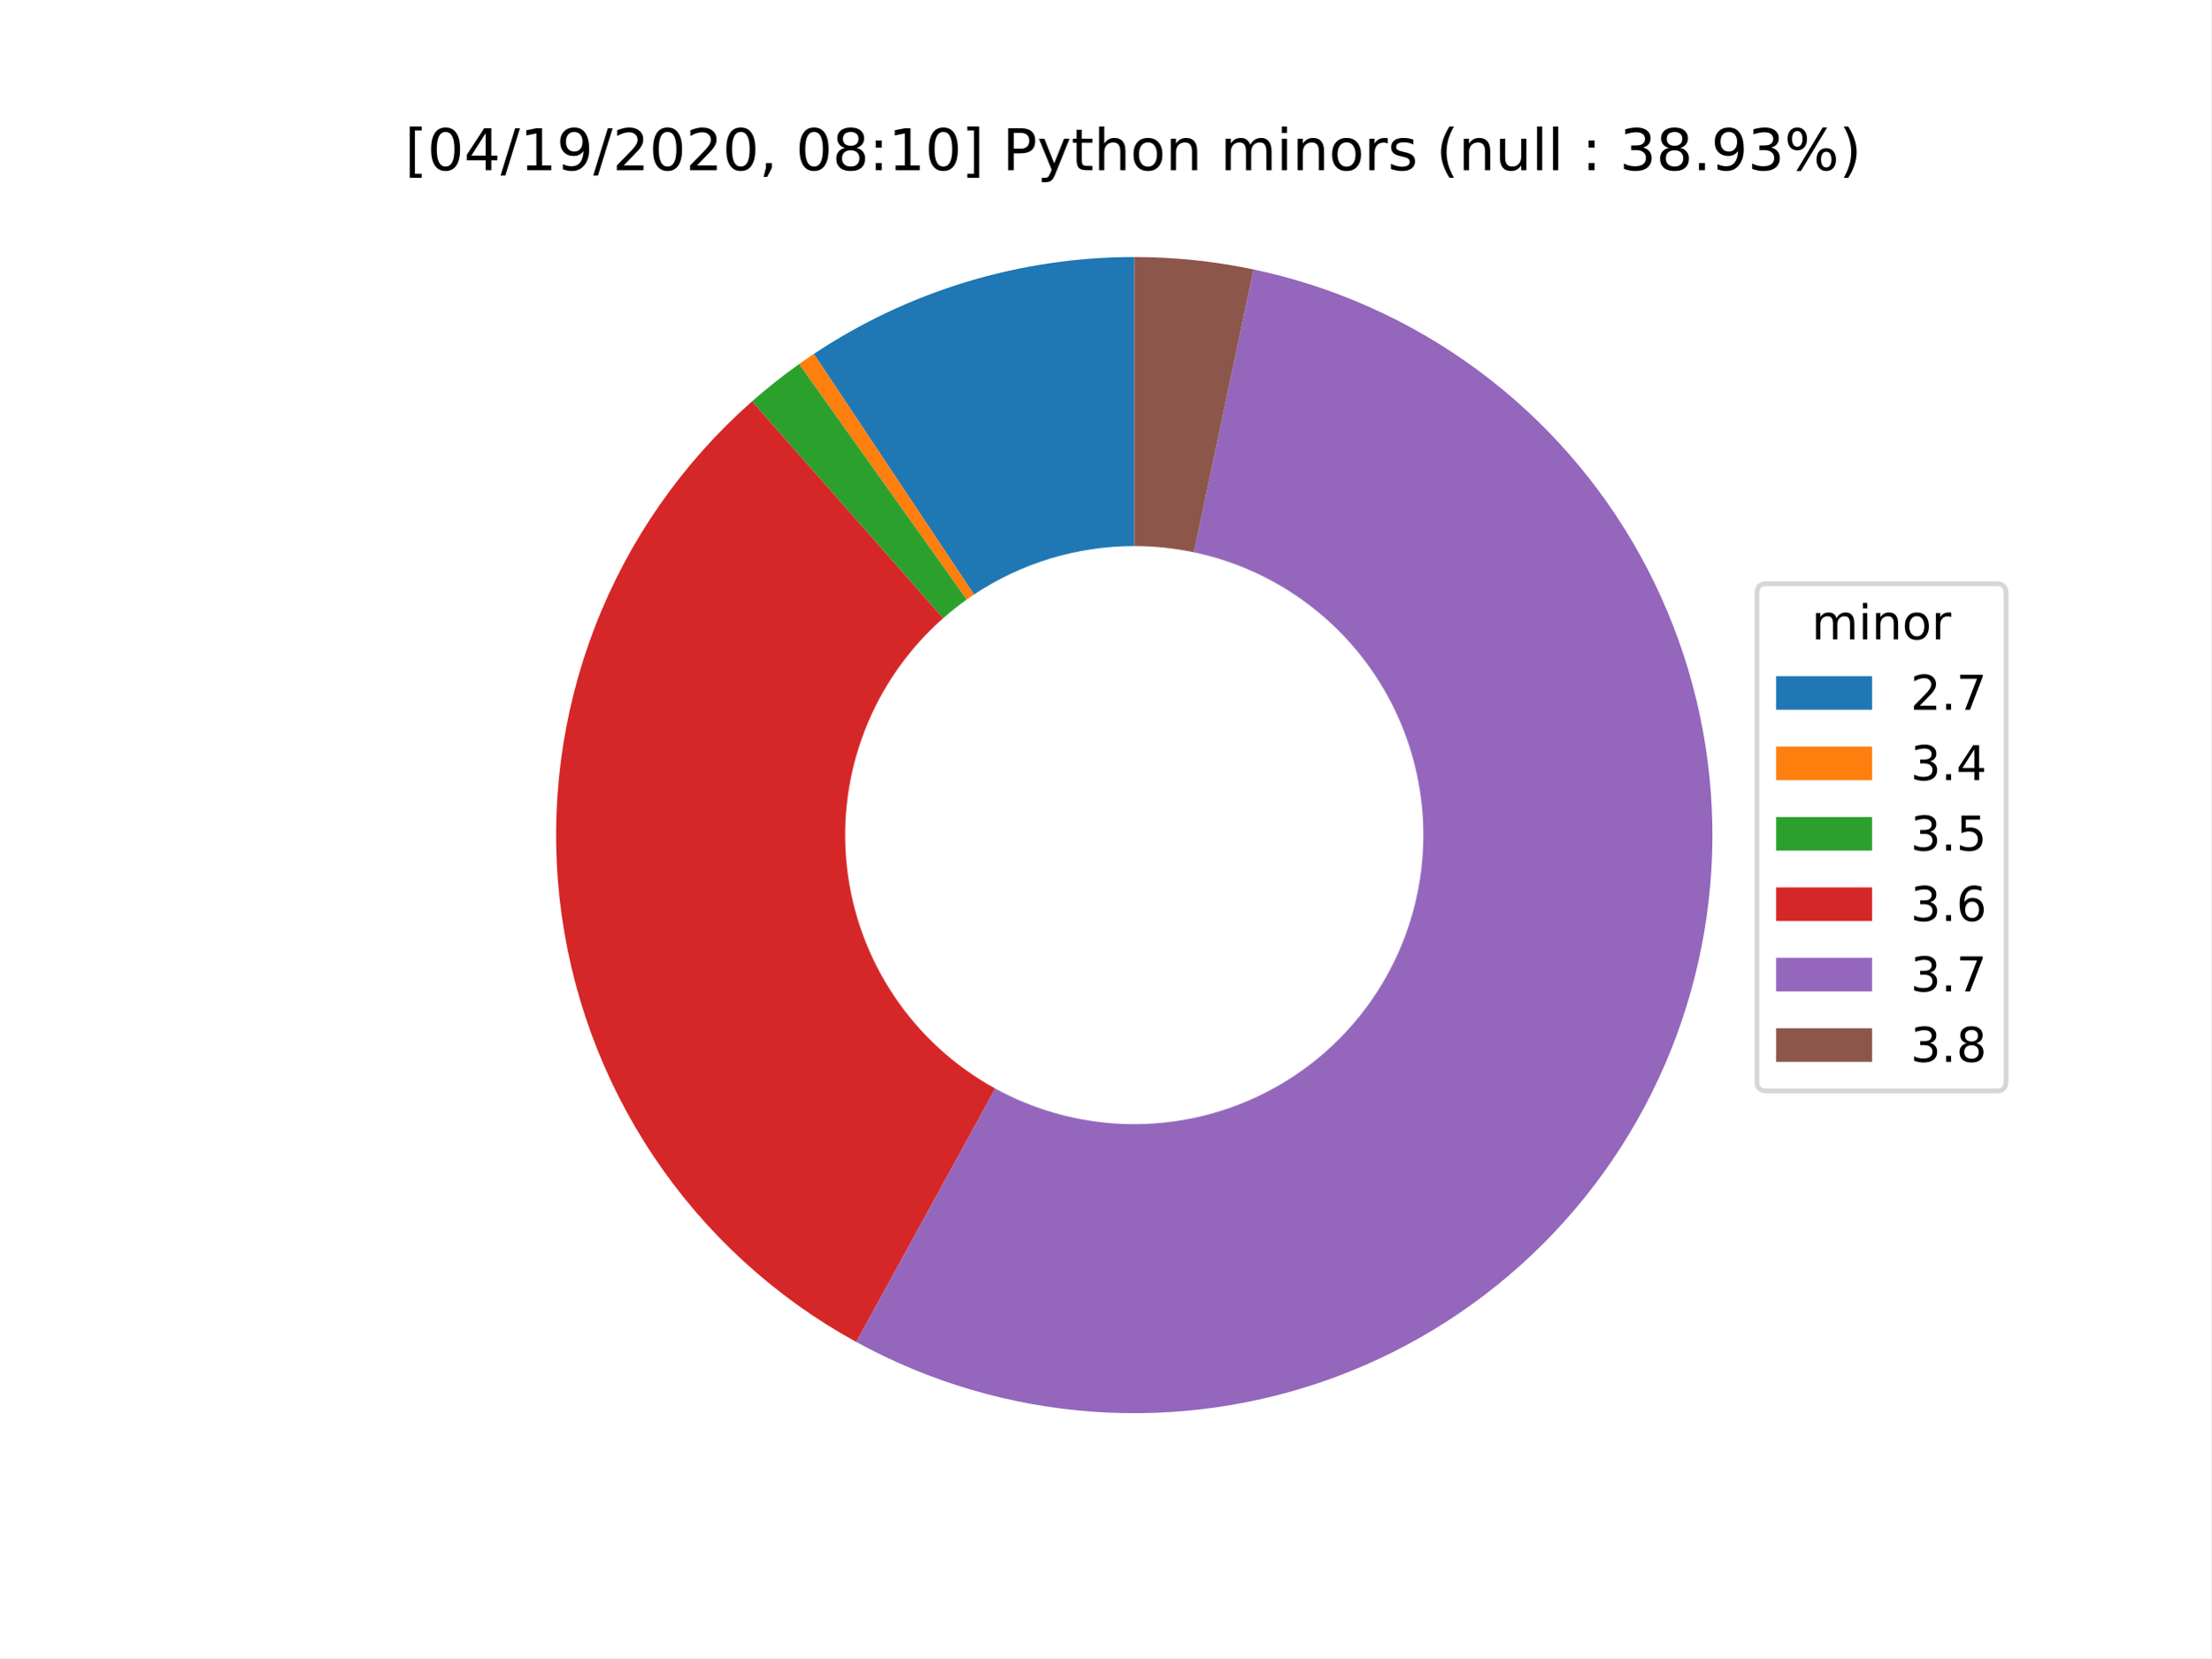
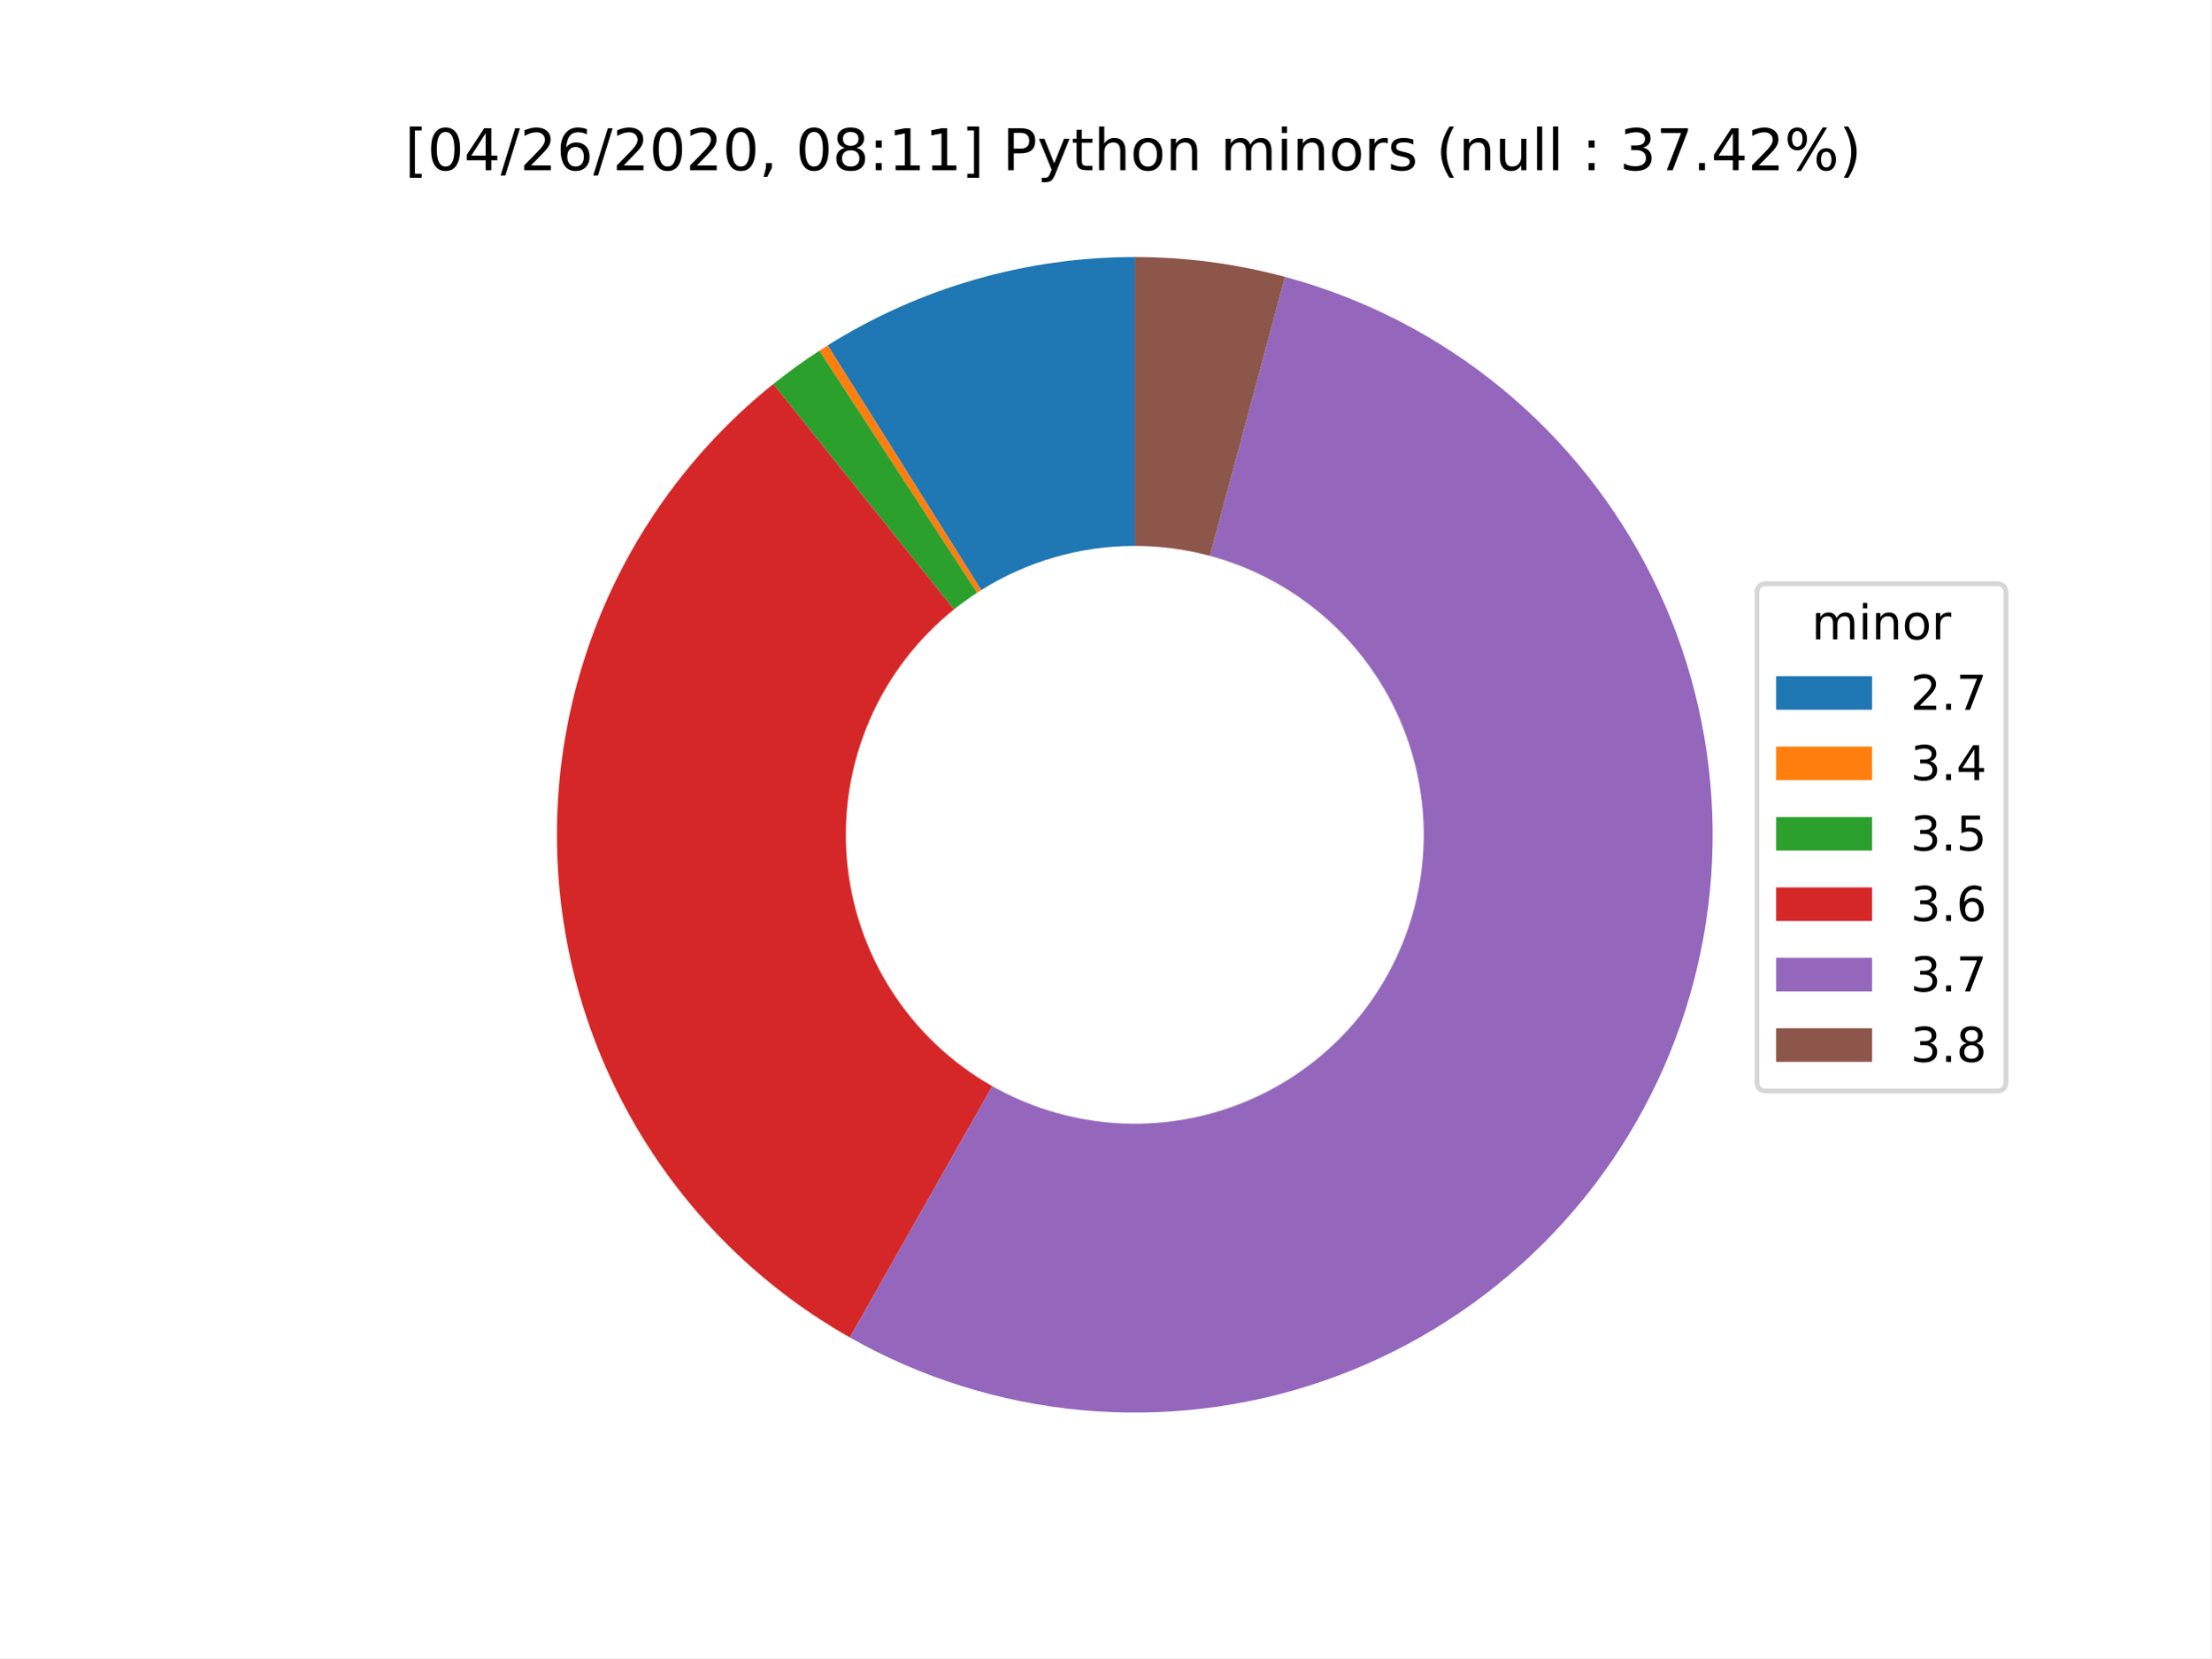
<svg xmlns="http://www.w3.org/2000/svg" xmlns:xlink="http://www.w3.org/1999/xlink" height="345.6pt" version="1.1" viewBox="0 0 460.8 345.6" width="460.8pt">
  <defs>
    <style type="text/css">
*{stroke-linecap:butt;stroke-linejoin:round;}
  </style>
  </defs>
  <g id="figure_1">
    <g id="patch_1">
      <path d="M 0 345.6  L 460.8 345.6  L 460.8 0  L 0 0  z " style="fill:#ffffff;" />
    </g>
    <g id="axes_1">
      <g id="patch_2">
-         <path d="M 236.381 53.568  C 224.562 53.568 212.807 55.307 201.494 58.729  C 190.182 62.151 179.434 67.219 169.597 73.769  L 202.989 123.915  C 207.907 120.64 213.281 118.106 218.938 116.395  C 224.594 114.684 230.471 113.814 236.381 113.814  L 236.381 53.568  z " style="fill:#1f77b4;" />
+         <path d="M 236.492 53.568  C 225.227 53.568 214.017 55.149 203.191 58.264  C 192.365 61.379 182.029 65.998 172.487 71.985  L 204.489 122.992  C 209.261 119.998 214.428 117.689 219.842 116.131  C 225.255 114.574 230.859 113.784 236.492 113.784  L 236.492 53.568  z " style="fill:#1f77b4;" />
      </g>
      <g id="patch_3">
-         <path d="M 169.597 73.769  C 169.081 74.113 168.567 74.46 168.057 74.812  C 167.546 75.163 167.038 75.519 166.533 75.878  L 201.457 124.969  C 201.71 124.79 201.964 124.612 202.219 124.436  C 202.474 124.261 202.731 124.087 202.989 123.915  L 169.597 73.769  z " style="fill:#ff7f0e;" />
+         <path d="M 172.487 71.985  C 172.196 72.167 171.907 72.35 171.618 72.535  C 171.329 72.719 171.042 72.905 170.754 73.092  L 203.623 123.546  C 203.767 123.452 203.911 123.359 204.055 123.267  C 204.199 123.175 204.344 123.083 204.489 122.992  L 172.487 71.985  z " style="fill:#ff7f0e;" />
      </g>
      <g id="patch_4">
-         <path d="M 166.533 75.878  C 164.833 77.088 163.164 78.342 161.529 79.638  C 159.893 80.934 158.292 82.273 156.726 83.653  L 196.553 128.857  C 197.336 128.167 198.137 127.498 198.955 126.849  C 199.772 126.201 200.607 125.574 201.457 124.969  L 166.533 75.878  z " style="fill:#2ca02c;" />
+         <path d="M 170.754 73.092  C 169.099 74.17 167.471 75.289 165.871 76.448  C 164.271 77.606 162.699 78.804 161.158 80.039  L 198.825 127.019  C 199.596 126.401 200.381 125.803 201.182 125.223  C 201.982 124.644 202.796 124.085 203.623 123.546  L 170.754 73.092  z " style="fill:#2ca02c;" />
      </g>
      <g id="patch_5">
-         <path d="M 156.726 83.653  C 142.209 96.443 130.983 112.545 124.003 130.59  C 117.023 148.635 114.49 168.099 116.621 187.329  C 118.752 206.56 125.483 224.997 136.244 241.077  C 147.005 257.156 161.483 270.41 178.448 279.713  L 207.414 226.887  C 198.932 222.235 191.693 215.609 186.313 207.569  C 180.932 199.529 177.566 190.31 176.501 180.695  C 175.436 171.08 176.702 161.348 180.192 152.325  C 183.682 143.303 189.295 135.252 196.553 128.857  L 156.726 83.653  z " style="fill:#d62728;" />
+         <path d="M 161.158 80.039  C 145.814 92.342 133.714 108.219 125.92 126.276  C 118.126 144.334 114.874 164.029 116.447 183.634  C 118.02 203.238 124.372 222.162 134.946 238.746  C 145.52 255.329 159.997 269.073 177.108 278.771  L 206.8 226.385  C 198.245 221.536 191.006 214.664 185.719 206.373  C 180.432 198.081 177.256 188.619 176.47 178.816  C 175.683 169.014 177.309 159.167 181.206 150.138  C 185.103 141.109 191.153 133.171 198.825 127.019  L 161.158 80.039  z " style="fill:#d62728;" />
      </g>
      <g id="patch_6">
-         <path d="M 178.448 279.713  C 193.629 288.037 210.427 292.992 227.695 294.24  C 244.963 295.488 262.299 293 278.519 286.945  C 294.739 280.89 309.465 271.41 321.692 259.152  C 333.918 246.894 343.36 232.144 349.373 215.908  C 355.386 199.673 357.83 182.331 356.537 165.066  C 355.245 147.801 350.246 131.016 341.883 115.857  C 333.52 100.697 321.987 87.517 308.072 77.216  C 294.157 66.915 278.183 59.733 261.243 56.161  L 248.812 115.111  C 257.282 116.897 265.269 120.488 272.226 125.638  C 279.184 130.789 284.95 137.379 289.132 144.959  C 293.314 152.538 295.813 160.931 296.459 169.563  C 297.105 178.196 295.883 186.867 292.877 194.985  C 289.87 203.102 285.149 210.478 279.036 216.607  C 272.923 222.736 265.56 227.476 257.45 230.503  C 249.34 233.53 240.672 234.774 232.038 234.15  C 223.404 233.526 215.005 231.049 207.414 226.887  L 178.448 279.713  z " style="fill:#9467bd;" />
+         <path d="M 177.108 278.771  C 191.98 287.201 208.478 292.368 225.502 293.928  C 242.526 295.488 259.689 293.405 275.846 287.819  C 292.003 282.233 306.786 273.27 319.211 261.528  C 331.636 249.786 341.419 235.532 347.909 219.716  C 354.398 203.9 357.446 186.882 356.85 169.798  C 356.254 152.713 352.026 135.949 344.45 120.624  C 336.873 105.3 326.119 91.762 312.906 80.915  C 299.693 70.068 284.32 62.158 267.813 57.712  L 252.153 115.856  C 260.406 118.079 268.092 122.034 274.699 127.457  C 281.306 132.881 286.683 139.649 290.471 147.312  C 294.259 154.974 296.373 163.356 296.671 171.898  C 296.969 180.441 295.445 188.95 292.2 196.858  C 288.956 204.765 284.064 211.892 277.852 217.763  C 271.639 223.635 264.247 228.116 256.169 230.909  C 248.091 233.702 239.509 234.744 230.997 233.964  C 222.485 233.184 214.236 230.6 206.8 226.385  L 177.108 278.771  z " style="fill:#9467bd;" />
      </g>
      <g id="patch_7">
-         <path d="M 261.243 56.161  C 257.158 55.299 253.031 54.651 248.879 54.218  C 244.727 53.785 240.555 53.568 236.381 53.568  L 236.381 113.814  C 238.468 113.814 240.554 113.923 242.63 114.139  C 244.706 114.356 246.769 114.68 248.812 115.111  L 261.243 56.161  z " style="fill:#8c564b;" />
+         <path d="M 267.813 57.712  C 262.712 56.338 257.526 55.301 252.289 54.609  C 247.052 53.916 241.775 53.568 236.492 53.568  L 236.492 113.784  C 239.133 113.784 241.772 113.957 244.391 114.304  C 247.009 114.65 249.602 115.169 252.153 115.856  L 267.813 57.712  z " style="fill:#8c564b;" />
      </g>
      <g id="matplotlib.axis_1" />
      <g id="matplotlib.axis_2" />
      <g id="text_1">
        <defs>
          <path d="M 8.594 75.984  L 29.297 75.984  L 29.297 69  L 17.578 69  L 17.578 -6.203  L 29.297 -6.203  L 29.297 -13.188  L 8.594 -13.188  z " id="DejaVuSans-91" />
          <path d="M 31.781 66.406  Q 24.172 66.406 20.328 58.906  Q 16.5 51.422 16.5 36.375  Q 16.5 21.391 20.328 13.891  Q 24.172 6.391 31.781 6.391  Q 39.453 6.391 43.281 13.891  Q 47.125 21.391 47.125 36.375  Q 47.125 51.422 43.281 58.906  Q 39.453 66.406 31.781 66.406  z M 31.781 74.219  Q 44.047 74.219 50.516 64.516  Q 56.984 54.828 56.984 36.375  Q 56.984 17.969 50.516 8.266  Q 44.047 -1.422 31.781 -1.422  Q 19.531 -1.422 13.062 8.266  Q 6.594 17.969 6.594 36.375  Q 6.594 54.828 13.062 64.516  Q 19.531 74.219 31.781 74.219  z " id="DejaVuSans-48" />
          <path d="M 37.797 64.312  L 12.891 25.391  L 37.797 25.391  z M 35.203 72.906  L 47.609 72.906  L 47.609 25.391  L 58.016 25.391  L 58.016 17.188  L 47.609 17.188  L 47.609 0  L 37.797 0  L 37.797 17.188  L 4.891 17.188  L 4.891 26.703  z " id="DejaVuSans-52" />
          <path d="M 25.391 72.906  L 33.688 72.906  L 8.297 -9.281  L 0 -9.281  z " id="DejaVuSans-47" />
-           <path d="M 12.406 8.297  L 28.516 8.297  L 28.516 63.922  L 10.984 60.406  L 10.984 69.391  L 28.422 72.906  L 38.281 72.906  L 38.281 8.297  L 54.391 8.297  L 54.391 0  L 12.406 0  z " id="DejaVuSans-49" />
-           <path d="M 10.984 1.516  L 10.984 10.5  Q 14.703 8.734 18.5 7.812  Q 22.312 6.891 25.984 6.891  Q 35.75 6.891 40.891 13.453  Q 46.047 20.016 46.781 33.406  Q 43.953 29.203 39.594 26.953  Q 35.25 24.703 29.984 24.703  Q 19.047 24.703 12.672 31.312  Q 6.297 37.938 6.297 49.422  Q 6.297 60.641 12.938 67.422  Q 19.578 74.219 30.609 74.219  Q 43.266 74.219 49.922 64.516  Q 56.594 54.828 56.594 36.375  Q 56.594 19.141 48.406 8.859  Q 40.234 -1.422 26.422 -1.422  Q 22.703 -1.422 18.891 -0.688  Q 15.094 0.047 10.984 1.516  z M 30.609 32.422  Q 37.25 32.422 41.125 36.953  Q 45.016 41.5 45.016 49.422  Q 45.016 57.281 41.125 61.844  Q 37.25 66.406 30.609 66.406  Q 23.969 66.406 20.094 61.844  Q 16.219 57.281 16.219 49.422  Q 16.219 41.5 20.094 36.953  Q 23.969 32.422 30.609 32.422  z " id="DejaVuSans-57" />
          <path d="M 19.188 8.297  L 53.609 8.297  L 53.609 0  L 7.328 0  L 7.328 8.297  Q 12.938 14.109 22.625 23.891  Q 32.328 33.688 34.812 36.531  Q 39.547 41.844 41.422 45.531  Q 43.312 49.219 43.312 52.781  Q 43.312 58.594 39.234 62.25  Q 35.156 65.922 28.609 65.922  Q 23.969 65.922 18.812 64.312  Q 13.672 62.703 7.812 59.422  L 7.812 69.391  Q 13.766 71.781 18.938 73  Q 24.125 74.219 28.422 74.219  Q 39.75 74.219 46.484 68.547  Q 53.219 62.891 53.219 53.422  Q 53.219 48.922 51.531 44.891  Q 49.859 40.875 45.406 35.406  Q 44.188 33.984 37.641 27.219  Q 31.109 20.453 19.188 8.297  z " id="DejaVuSans-50" />
+           <path d="M 33.016 40.375  Q 26.375 40.375 22.484 35.828  Q 18.609 31.297 18.609 23.391  Q 18.609 15.531 22.484 10.953  Q 26.375 6.391 33.016 6.391  Q 39.656 6.391 43.531 10.953  Q 47.406 15.531 47.406 23.391  Q 47.406 31.297 43.531 35.828  Q 39.656 40.375 33.016 40.375  z M 52.594 71.297  L 52.594 62.312  Q 48.875 64.062 45.094 64.984  Q 41.312 65.922 37.594 65.922  Q 27.828 65.922 22.672 59.328  Q 17.531 52.734 16.797 39.406  Q 19.672 43.656 24.016 45.922  Q 28.375 48.188 33.594 48.188  Q 44.578 48.188 50.953 41.516  Q 57.328 34.859 57.328 23.391  Q 57.328 12.156 50.688 5.359  Q 44.047 -1.422 33.016 -1.422  Q 20.359 -1.422 13.672 8.266  Q 6.984 17.969 6.984 36.375  Q 6.984 53.656 15.188 63.938  Q 23.391 74.219 37.203 74.219  Q 40.922 74.219 44.703 73.484  Q 48.484 72.75 52.594 71.297  z " id="DejaVuSans-54" />
          <path d="M 11.719 12.406  L 22.016 12.406  L 22.016 4  L 14.016 -11.625  L 7.719 -11.625  L 11.719 4  z " id="DejaVuSans-44" />
          <path id="DejaVuSans-32" />
          <path d="M 31.781 34.625  Q 24.75 34.625 20.719 30.859  Q 16.703 27.094 16.703 20.516  Q 16.703 13.922 20.719 10.156  Q 24.75 6.391 31.781 6.391  Q 38.812 6.391 42.859 10.172  Q 46.922 13.969 46.922 20.516  Q 46.922 27.094 42.891 30.859  Q 38.875 34.625 31.781 34.625  z M 21.922 38.812  Q 15.578 40.375 12.031 44.719  Q 8.5 49.078 8.5 55.328  Q 8.5 64.062 14.719 69.141  Q 20.953 74.219 31.781 74.219  Q 42.672 74.219 48.875 69.141  Q 55.078 64.062 55.078 55.328  Q 55.078 49.078 51.531 44.719  Q 48 40.375 41.703 38.812  Q 48.828 37.156 52.797 32.312  Q 56.781 27.484 56.781 20.516  Q 56.781 9.906 50.312 4.234  Q 43.844 -1.422 31.781 -1.422  Q 19.734 -1.422 13.25 4.234  Q 6.781 9.906 6.781 20.516  Q 6.781 27.484 10.781 32.312  Q 14.797 37.156 21.922 38.812  z M 18.312 54.391  Q 18.312 48.734 21.844 45.562  Q 25.391 42.391 31.781 42.391  Q 38.141 42.391 41.719 45.562  Q 45.312 48.734 45.312 54.391  Q 45.312 60.062 41.719 63.234  Q 38.141 66.406 31.781 66.406  Q 25.391 66.406 21.844 63.234  Q 18.312 60.062 18.312 54.391  z " id="DejaVuSans-56" />
          <path d="M 11.719 12.406  L 22.016 12.406  L 22.016 0  L 11.719 0  z M 11.719 51.703  L 22.016 51.703  L 22.016 39.312  L 11.719 39.312  z " id="DejaVuSans-58" />
+           <path d="M 12.406 8.297  L 28.516 8.297  L 28.516 63.922  L 10.984 60.406  L 10.984 69.391  L 28.422 72.906  L 38.281 72.906  L 38.281 8.297  L 54.391 8.297  L 54.391 0  L 12.406 0  z " id="DejaVuSans-49" />
          <path d="M 30.422 75.984  L 30.422 -13.188  L 9.719 -13.188  L 9.719 -6.203  L 21.391 -6.203  L 21.391 69  L 9.719 69  L 9.719 75.984  z " id="DejaVuSans-93" />
          <path d="M 19.672 64.797  L 19.672 37.406  L 32.078 37.406  Q 38.969 37.406 42.719 40.969  Q 46.484 44.531 46.484 51.125  Q 46.484 57.672 42.719 61.234  Q 38.969 64.797 32.078 64.797  z M 9.812 72.906  L 32.078 72.906  Q 44.344 72.906 50.609 67.359  Q 56.891 61.812 56.891 51.125  Q 56.891 40.328 50.609 34.812  Q 44.344 29.297 32.078 29.297  L 19.672 29.297  L 19.672 0  L 9.812 0  z " id="DejaVuSans-80" />
          <path d="M 32.172 -5.078  Q 28.375 -14.844 24.75 -17.812  Q 21.141 -20.797 15.094 -20.797  L 7.906 -20.797  L 7.906 -13.281  L 13.188 -13.281  Q 16.891 -13.281 18.938 -11.516  Q 21 -9.766 23.484 -3.219  L 25.094 0.875  L 2.984 54.688  L 12.5 54.688  L 29.594 11.922  L 46.688 54.688  L 56.203 54.688  z " id="DejaVuSans-121" />
          <path d="M 18.312 70.219  L 18.312 54.688  L 36.812 54.688  L 36.812 47.703  L 18.312 47.703  L 18.312 18.016  Q 18.312 11.328 20.141 9.422  Q 21.969 7.516 27.594 7.516  L 36.812 7.516  L 36.812 0  L 27.594 0  Q 17.188 0 13.234 3.875  Q 9.281 7.766 9.281 18.016  L 9.281 47.703  L 2.688 47.703  L 2.688 54.688  L 9.281 54.688  L 9.281 70.219  z " id="DejaVuSans-116" />
          <path d="M 54.891 33.016  L 54.891 0  L 45.906 0  L 45.906 32.719  Q 45.906 40.484 42.875 44.328  Q 39.844 48.188 33.797 48.188  Q 26.516 48.188 22.312 43.547  Q 18.109 38.922 18.109 30.906  L 18.109 0  L 9.078 0  L 9.078 75.984  L 18.109 75.984  L 18.109 46.188  Q 21.344 51.125 25.703 53.562  Q 30.078 56 35.797 56  Q 45.219 56 50.047 50.172  Q 54.891 44.344 54.891 33.016  z " id="DejaVuSans-104" />
          <path d="M 30.609 48.391  Q 23.391 48.391 19.188 42.75  Q 14.984 37.109 14.984 27.297  Q 14.984 17.484 19.156 11.844  Q 23.344 6.203 30.609 6.203  Q 37.797 6.203 41.984 11.859  Q 46.188 17.531 46.188 27.297  Q 46.188 37.016 41.984 42.703  Q 37.797 48.391 30.609 48.391  z M 30.609 56  Q 42.328 56 49.016 48.375  Q 55.719 40.766 55.719 27.297  Q 55.719 13.875 49.016 6.219  Q 42.328 -1.422 30.609 -1.422  Q 18.844 -1.422 12.172 6.219  Q 5.516 13.875 5.516 27.297  Q 5.516 40.766 12.172 48.375  Q 18.844 56 30.609 56  z " id="DejaVuSans-111" />
          <path d="M 54.891 33.016  L 54.891 0  L 45.906 0  L 45.906 32.719  Q 45.906 40.484 42.875 44.328  Q 39.844 48.188 33.797 48.188  Q 26.516 48.188 22.312 43.547  Q 18.109 38.922 18.109 30.906  L 18.109 0  L 9.078 0  L 9.078 54.688  L 18.109 54.688  L 18.109 46.188  Q 21.344 51.125 25.703 53.562  Q 30.078 56 35.797 56  Q 45.219 56 50.047 50.172  Q 54.891 44.344 54.891 33.016  z " id="DejaVuSans-110" />
          <path d="M 52 44.188  Q 55.375 50.25 60.062 53.125  Q 64.75 56 71.094 56  Q 79.641 56 84.281 50.016  Q 88.922 44.047 88.922 33.016  L 88.922 0  L 79.891 0  L 79.891 32.719  Q 79.891 40.578 77.094 44.375  Q 74.312 48.188 68.609 48.188  Q 61.625 48.188 57.562 43.547  Q 53.516 38.922 53.516 30.906  L 53.516 0  L 44.484 0  L 44.484 32.719  Q 44.484 40.625 41.703 44.406  Q 38.922 48.188 33.109 48.188  Q 26.219 48.188 22.156 43.531  Q 18.109 38.875 18.109 30.906  L 18.109 0  L 9.078 0  L 9.078 54.688  L 18.109 54.688  L 18.109 46.188  Q 21.188 51.219 25.484 53.609  Q 29.781 56 35.688 56  Q 41.656 56 45.828 52.969  Q 50 49.953 52 44.188  z " id="DejaVuSans-109" />
          <path d="M 9.422 54.688  L 18.406 54.688  L 18.406 0  L 9.422 0  z M 9.422 75.984  L 18.406 75.984  L 18.406 64.594  L 9.422 64.594  z " id="DejaVuSans-105" />
          <path d="M 41.109 46.297  Q 39.594 47.172 37.812 47.578  Q 36.031 48 33.891 48  Q 26.266 48 22.188 43.047  Q 18.109 38.094 18.109 28.812  L 18.109 0  L 9.078 0  L 9.078 54.688  L 18.109 54.688  L 18.109 46.188  Q 20.953 51.172 25.484 53.578  Q 30.031 56 36.531 56  Q 37.453 56 38.578 55.875  Q 39.703 55.766 41.062 55.516  z " id="DejaVuSans-114" />
          <path d="M 44.281 53.078  L 44.281 44.578  Q 40.484 46.531 36.375 47.5  Q 32.281 48.484 27.875 48.484  Q 21.188 48.484 17.844 46.438  Q 14.5 44.391 14.5 40.281  Q 14.5 37.156 16.891 35.375  Q 19.281 33.594 26.516 31.984  L 29.594 31.297  Q 39.156 29.25 43.188 25.516  Q 47.219 21.781 47.219 15.094  Q 47.219 7.469 41.188 3.016  Q 35.156 -1.422 24.609 -1.422  Q 20.219 -1.422 15.453 -0.562  Q 10.688 0.297 5.422 2  L 5.422 11.281  Q 10.406 8.688 15.234 7.391  Q 20.062 6.109 24.812 6.109  Q 31.156 6.109 34.562 8.281  Q 37.984 10.453 37.984 14.406  Q 37.984 18.062 35.516 20.016  Q 33.062 21.969 24.703 23.781  L 21.578 24.516  Q 13.234 26.266 9.516 29.906  Q 5.812 33.547 5.812 39.891  Q 5.812 47.609 11.281 51.797  Q 16.75 56 26.812 56  Q 31.781 56 36.172 55.266  Q 40.578 54.547 44.281 53.078  z " id="DejaVuSans-115" />
          <path d="M 31 75.875  Q 24.469 64.656 21.281 53.656  Q 18.109 42.672 18.109 31.391  Q 18.109 20.125 21.312 9.062  Q 24.516 -2 31 -13.188  L 23.188 -13.188  Q 15.875 -1.703 12.234 9.375  Q 8.594 20.453 8.594 31.391  Q 8.594 42.281 12.203 53.312  Q 15.828 64.359 23.188 75.875  z " id="DejaVuSans-40" />
          <path d="M 8.5 21.578  L 8.5 54.688  L 17.484 54.688  L 17.484 21.922  Q 17.484 14.156 20.5 10.266  Q 23.531 6.391 29.594 6.391  Q 36.859 6.391 41.078 11.031  Q 45.312 15.672 45.312 23.688  L 45.312 54.688  L 54.297 54.688  L 54.297 0  L 45.312 0  L 45.312 8.406  Q 42.047 3.422 37.719 1  Q 33.406 -1.422 27.688 -1.422  Q 18.266 -1.422 13.375 4.438  Q 8.5 10.297 8.5 21.578  z M 31.109 56  z " id="DejaVuSans-117" />
          <path d="M 9.422 75.984  L 18.406 75.984  L 18.406 0  L 9.422 0  z " id="DejaVuSans-108" />
          <path d="M 40.578 39.312  Q 47.656 37.797 51.625 33  Q 55.609 28.219 55.609 21.188  Q 55.609 10.406 48.188 4.484  Q 40.766 -1.422 27.094 -1.422  Q 22.516 -1.422 17.656 -0.516  Q 12.797 0.391 7.625 2.203  L 7.625 11.719  Q 11.719 9.328 16.594 8.109  Q 21.484 6.891 26.812 6.891  Q 36.078 6.891 40.938 10.547  Q 45.797 14.203 45.797 21.188  Q 45.797 27.641 41.281 31.266  Q 36.766 34.906 28.719 34.906  L 20.219 34.906  L 20.219 43.016  L 29.109 43.016  Q 36.375 43.016 40.234 45.922  Q 44.094 48.828 44.094 54.297  Q 44.094 59.906 40.109 62.906  Q 36.141 65.922 28.719 65.922  Q 24.656 65.922 20.016 65.031  Q 15.375 64.156 9.812 62.312  L 9.812 71.094  Q 15.438 72.656 20.344 73.438  Q 25.25 74.219 29.594 74.219  Q 40.828 74.219 47.359 69.109  Q 53.906 64.016 53.906 55.328  Q 53.906 49.266 50.438 45.094  Q 46.969 40.922 40.578 39.312  z " id="DejaVuSans-51" />
+           <path d="M 8.203 72.906  L 55.078 72.906  L 55.078 68.703  L 28.609 0  L 18.312 0  L 43.219 64.594  L 8.203 64.594  z " id="DejaVuSans-55" />
          <path d="M 10.688 12.406  L 21 12.406  L 21 0  L 10.688 0  z " id="DejaVuSans-46" />
          <path d="M 72.703 32.078  Q 68.453 32.078 66.031 28.469  Q 63.625 24.859 63.625 18.406  Q 63.625 12.062 66.031 8.422  Q 68.453 4.781 72.703 4.781  Q 76.859 4.781 79.266 8.422  Q 81.688 12.062 81.688 18.406  Q 81.688 24.812 79.266 28.438  Q 76.859 32.078 72.703 32.078  z M 72.703 38.281  Q 80.422 38.281 84.953 32.906  Q 89.5 27.547 89.5 18.406  Q 89.5 9.281 84.938 3.922  Q 80.375 -1.422 72.703 -1.422  Q 64.891 -1.422 60.344 3.922  Q 55.812 9.281 55.812 18.406  Q 55.812 27.594 60.375 32.938  Q 64.938 38.281 72.703 38.281  z M 22.312 68.016  Q 18.109 68.016 15.688 64.375  Q 13.281 60.75 13.281 54.391  Q 13.281 47.953 15.672 44.328  Q 18.062 40.719 22.312 40.719  Q 26.562 40.719 28.969 44.328  Q 31.391 47.953 31.391 54.391  Q 31.391 60.688 28.953 64.344  Q 26.516 68.016 22.312 68.016  z M 66.406 74.219  L 74.219 74.219  L 28.609 -1.422  L 20.797 -1.422  z M 22.312 74.219  Q 30.031 74.219 34.609 68.875  Q 39.203 63.531 39.203 54.391  Q 39.203 45.172 34.641 39.844  Q 30.078 34.516 22.312 34.516  Q 14.547 34.516 10.031 39.859  Q 5.516 45.219 5.516 54.391  Q 5.516 63.484 10.047 68.844  Q 14.594 74.219 22.312 74.219  z " id="DejaVuSans-37" />
          <path d="M 8.016 75.875  L 15.828 75.875  Q 23.141 64.359 26.781 53.312  Q 30.422 42.281 30.422 31.391  Q 30.422 20.453 26.781 9.375  Q 23.141 -1.703 15.828 -13.188  L 8.016 -13.188  Q 14.5 -2 17.703 9.062  Q 20.906 20.125 20.906 31.391  Q 20.906 42.672 17.703 53.656  Q 14.5 64.656 8.016 75.875  z " id="DejaVuSans-41" />
        </defs>
        <g transform="translate(84.36187 35.472)scale(0.12 -0.12)">
          <use xlink:href="#DejaVuSans-91" />
          <use x="39.014" xlink:href="#DejaVuSans-48" />
          <use x="102.637" xlink:href="#DejaVuSans-52" />
          <use x="166.26" xlink:href="#DejaVuSans-47" />
-           <use x="199.951" xlink:href="#DejaVuSans-49" />
-           <use x="263.574" xlink:href="#DejaVuSans-57" />
+           <use x="199.951" xlink:href="#DejaVuSans-50" />
+           <use x="263.574" xlink:href="#DejaVuSans-54" />
          <use x="327.197" xlink:href="#DejaVuSans-47" />
          <use x="360.889" xlink:href="#DejaVuSans-50" />
          <use x="424.512" xlink:href="#DejaVuSans-48" />
          <use x="488.135" xlink:href="#DejaVuSans-50" />
          <use x="551.758" xlink:href="#DejaVuSans-48" />
          <use x="615.381" xlink:href="#DejaVuSans-44" />
          <use x="647.168" xlink:href="#DejaVuSans-32" />
          <use x="678.955" xlink:href="#DejaVuSans-48" />
          <use x="742.578" xlink:href="#DejaVuSans-56" />
          <use x="806.201" xlink:href="#DejaVuSans-58" />
          <use x="839.893" xlink:href="#DejaVuSans-49" />
-           <use x="903.516" xlink:href="#DejaVuSans-48" />
+           <use x="903.516" xlink:href="#DejaVuSans-49" />
          <use x="967.139" xlink:href="#DejaVuSans-93" />
          <use x="1006.152" xlink:href="#DejaVuSans-32" />
          <use x="1037.939" xlink:href="#DejaVuSans-80" />
          <use x="1098.242" xlink:href="#DejaVuSans-121" />
          <use x="1157.422" xlink:href="#DejaVuSans-116" />
          <use x="1196.631" xlink:href="#DejaVuSans-104" />
          <use x="1260.01" xlink:href="#DejaVuSans-111" />
          <use x="1321.191" xlink:href="#DejaVuSans-110" />
          <use x="1384.57" xlink:href="#DejaVuSans-32" />
          <use x="1416.357" xlink:href="#DejaVuSans-109" />
          <use x="1513.77" xlink:href="#DejaVuSans-105" />
          <use x="1541.553" xlink:href="#DejaVuSans-110" />
          <use x="1604.932" xlink:href="#DejaVuSans-111" />
          <use x="1666.113" xlink:href="#DejaVuSans-114" />
          <use x="1707.227" xlink:href="#DejaVuSans-115" />
          <use x="1759.326" xlink:href="#DejaVuSans-32" />
          <use x="1791.113" xlink:href="#DejaVuSans-40" />
          <use x="1830.127" xlink:href="#DejaVuSans-110" />
          <use x="1893.506" xlink:href="#DejaVuSans-117" />
          <use x="1956.885" xlink:href="#DejaVuSans-108" />
          <use x="1984.668" xlink:href="#DejaVuSans-108" />
          <use x="2012.451" xlink:href="#DejaVuSans-32" />
          <use x="2044.238" xlink:href="#DejaVuSans-58" />
          <use x="2077.93" xlink:href="#DejaVuSans-32" />
          <use x="2109.717" xlink:href="#DejaVuSans-51" />
-           <use x="2173.34" xlink:href="#DejaVuSans-56" />
+           <use x="2173.34" xlink:href="#DejaVuSans-55" />
          <use x="2236.963" xlink:href="#DejaVuSans-46" />
-           <use x="2268.75" xlink:href="#DejaVuSans-57" />
-           <use x="2332.373" xlink:href="#DejaVuSans-51" />
+           <use x="2268.75" xlink:href="#DejaVuSans-52" />
+           <use x="2332.373" xlink:href="#DejaVuSans-50" />
          <use x="2395.996" xlink:href="#DejaVuSans-37" />
          <use x="2491.016" xlink:href="#DejaVuSans-41" />
        </g>
      </g>
      <g id="legend_1">
        <g id="patch_8">
          <path d="M 368.152 227.401  L 416.055 227.401  Q 418.055 227.401 418.055 225.401  L 418.055 123.655  Q 418.055 121.655 416.055 121.655  L 368.152 121.655  Q 366.152 121.655 366.152 123.655  L 366.152 225.401  Q 366.152 227.401 368.152 227.401  z " style="fill:#ffffff;opacity:0.8;stroke:#cccccc;stroke-linejoin:miter;" />
        </g>
        <g id="text_2">
          <g transform="translate(377.5606 133.253)scale(0.1 -0.1)">
            <use xlink:href="#DejaVuSans-109" />
            <use x="97.412" xlink:href="#DejaVuSans-105" />
            <use x="125.195" xlink:href="#DejaVuSans-110" />
            <use x="188.574" xlink:href="#DejaVuSans-111" />
            <use x="249.756" xlink:href="#DejaVuSans-114" />
          </g>
        </g>
        <g id="patch_9">
          <path d="M 370.152 147.931  L 390.152 147.931  L 390.152 140.931  L 370.152 140.931  z " style="fill:#1f77b4;" />
        </g>
        <g id="text_3">
-           <defs>
-             <path d="M 8.203 72.906  L 55.078 72.906  L 55.078 68.703  L 28.609 0  L 18.312 0  L 43.219 64.594  L 8.203 64.594  z " id="DejaVuSans-55" />
-           </defs>
          <g transform="translate(398.152 147.9311)scale(0.1 -0.1)">
            <use xlink:href="#DejaVuSans-50" />
            <use x="63.623" xlink:href="#DejaVuSans-46" />
            <use x="95.41" xlink:href="#DejaVuSans-55" />
          </g>
        </g>
        <g id="patch_10">
          <path d="M 370.152 162.609  L 390.152 162.609  L 390.152 155.609  L 370.152 155.609  z " style="fill:#ff7f0e;" />
        </g>
        <g id="text_4">
          <g transform="translate(398.152 162.6093)scale(0.1 -0.1)">
            <use xlink:href="#DejaVuSans-51" />
            <use x="63.623" xlink:href="#DejaVuSans-46" />
            <use x="95.41" xlink:href="#DejaVuSans-52" />
          </g>
        </g>
        <g id="patch_11">
          <path d="M 370.152 177.287  L 390.152 177.287  L 390.152 170.287  L 370.152 170.287  z " style="fill:#2ca02c;" />
        </g>
        <g id="text_5">
          <defs>
            <path d="M 10.797 72.906  L 49.516 72.906  L 49.516 64.594  L 19.828 64.594  L 19.828 46.734  Q 21.969 47.469 24.109 47.828  Q 26.266 48.188 28.422 48.188  Q 40.625 48.188 47.75 41.5  Q 54.891 34.812 54.891 23.391  Q 54.891 11.625 47.562 5.094  Q 40.234 -1.422 26.906 -1.422  Q 22.312 -1.422 17.547 -0.641  Q 12.797 0.141 7.719 1.703  L 7.719 11.625  Q 12.109 9.234 16.797 8.062  Q 21.484 6.891 26.703 6.891  Q 35.156 6.891 40.078 11.328  Q 45.016 15.766 45.016 23.391  Q 45.016 31 40.078 35.438  Q 35.156 39.891 26.703 39.891  Q 22.75 39.891 18.812 39.016  Q 14.891 38.141 10.797 36.281  z " id="DejaVuSans-53" />
          </defs>
          <g transform="translate(398.152 177.2874)scale(0.1 -0.1)">
            <use xlink:href="#DejaVuSans-51" />
            <use x="63.623" xlink:href="#DejaVuSans-46" />
            <use x="95.41" xlink:href="#DejaVuSans-53" />
          </g>
        </g>
        <g id="patch_12">
          <path d="M 370.152 191.965  L 390.152 191.965  L 390.152 184.965  L 370.152 184.965  z " style="fill:#d62728;" />
        </g>
        <g id="text_6">
-           <defs>
-             <path d="M 33.016 40.375  Q 26.375 40.375 22.484 35.828  Q 18.609 31.297 18.609 23.391  Q 18.609 15.531 22.484 10.953  Q 26.375 6.391 33.016 6.391  Q 39.656 6.391 43.531 10.953  Q 47.406 15.531 47.406 23.391  Q 47.406 31.297 43.531 35.828  Q 39.656 40.375 33.016 40.375  z M 52.594 71.297  L 52.594 62.312  Q 48.875 64.062 45.094 64.984  Q 41.312 65.922 37.594 65.922  Q 27.828 65.922 22.672 59.328  Q 17.531 52.734 16.797 39.406  Q 19.672 43.656 24.016 45.922  Q 28.375 48.188 33.594 48.188  Q 44.578 48.188 50.953 41.516  Q 57.328 34.859 57.328 23.391  Q 57.328 12.156 50.688 5.359  Q 44.047 -1.422 33.016 -1.422  Q 20.359 -1.422 13.672 8.266  Q 6.984 17.969 6.984 36.375  Q 6.984 53.656 15.188 63.938  Q 23.391 74.219 37.203 74.219  Q 40.922 74.219 44.703 73.484  Q 48.484 72.75 52.594 71.297  z " id="DejaVuSans-54" />
-           </defs>
          <g transform="translate(398.152 191.9655)scale(0.1 -0.1)">
            <use xlink:href="#DejaVuSans-51" />
            <use x="63.623" xlink:href="#DejaVuSans-46" />
            <use x="95.41" xlink:href="#DejaVuSans-54" />
          </g>
        </g>
        <g id="patch_13">
          <path d="M 370.152 206.644  L 390.152 206.644  L 390.152 199.644  L 370.152 199.644  z " style="fill:#9467bd;" />
        </g>
        <g id="text_7">
          <g transform="translate(398.152 206.6436)scale(0.1 -0.1)">
            <use xlink:href="#DejaVuSans-51" />
            <use x="63.623" xlink:href="#DejaVuSans-46" />
            <use x="95.41" xlink:href="#DejaVuSans-55" />
          </g>
        </g>
        <g id="patch_14">
          <path d="M 370.152 221.322  L 390.152 221.322  L 390.152 214.322  L 370.152 214.322  z " style="fill:#8c564b;" />
        </g>
        <g id="text_8">
          <g transform="translate(398.152 221.3218)scale(0.1 -0.1)">
            <use xlink:href="#DejaVuSans-51" />
            <use x="63.623" xlink:href="#DejaVuSans-46" />
            <use x="95.41" xlink:href="#DejaVuSans-56" />
          </g>
        </g>
      </g>
    </g>
  </g>
</svg>
